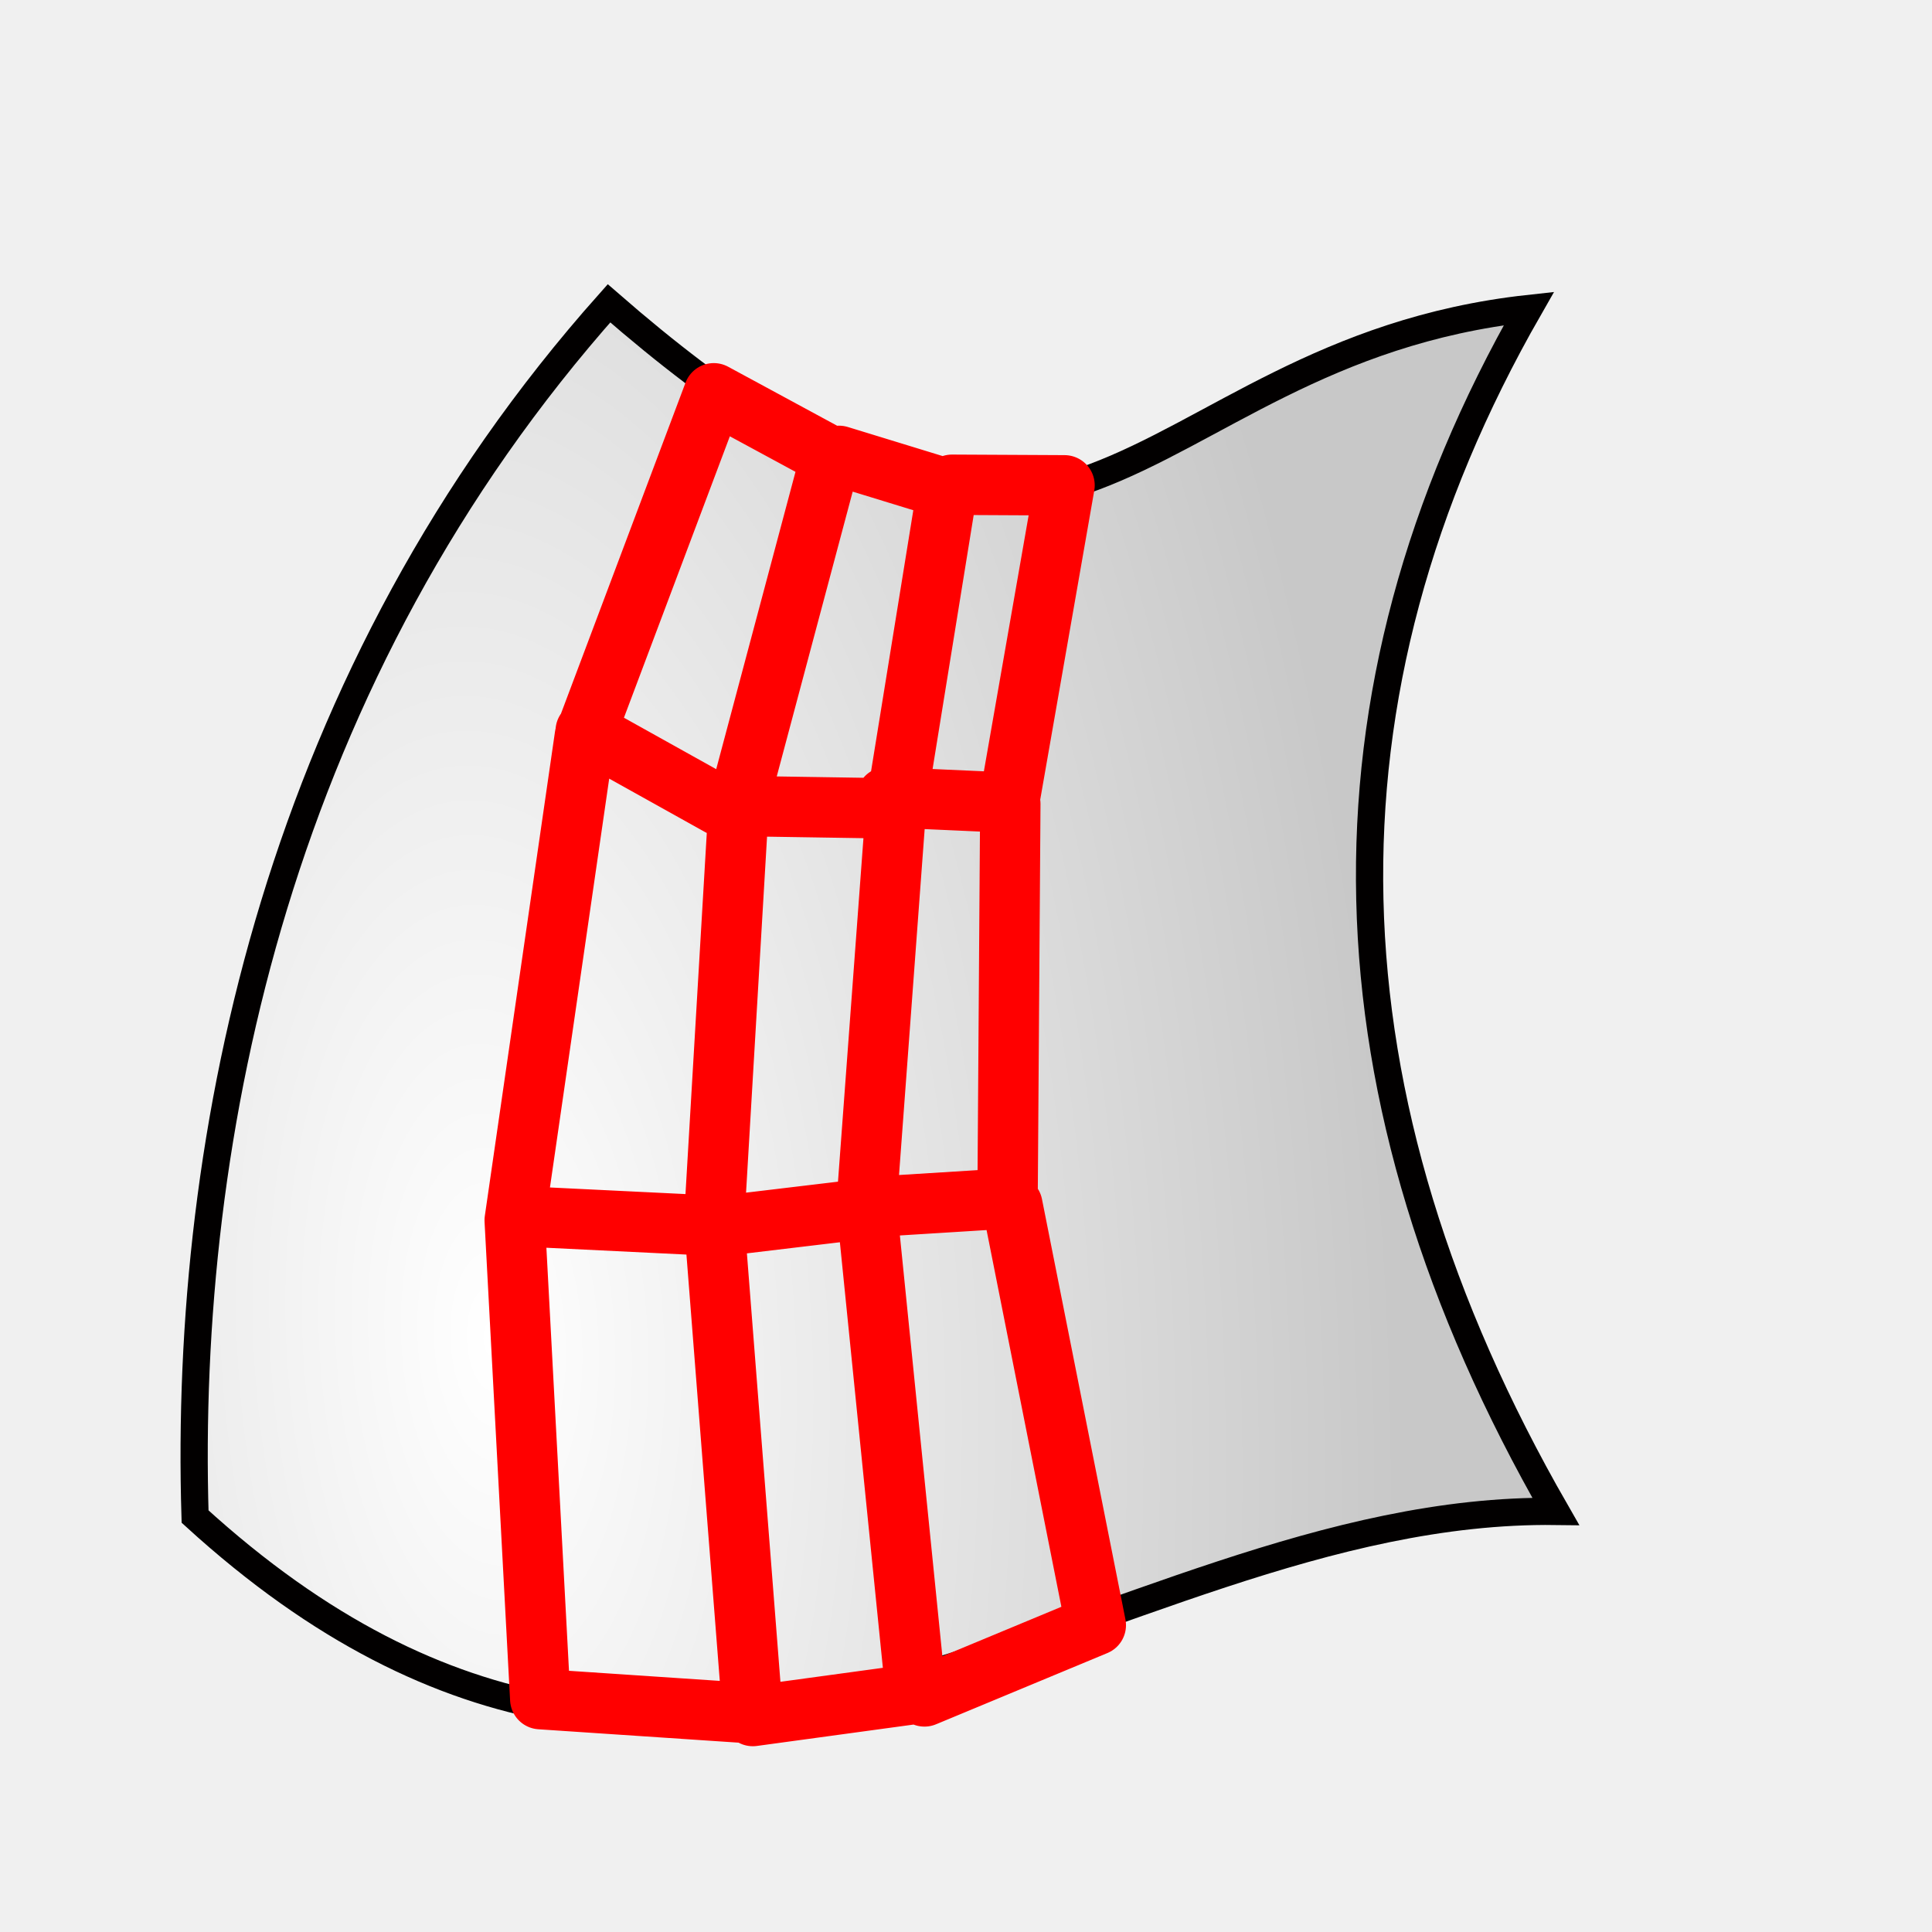
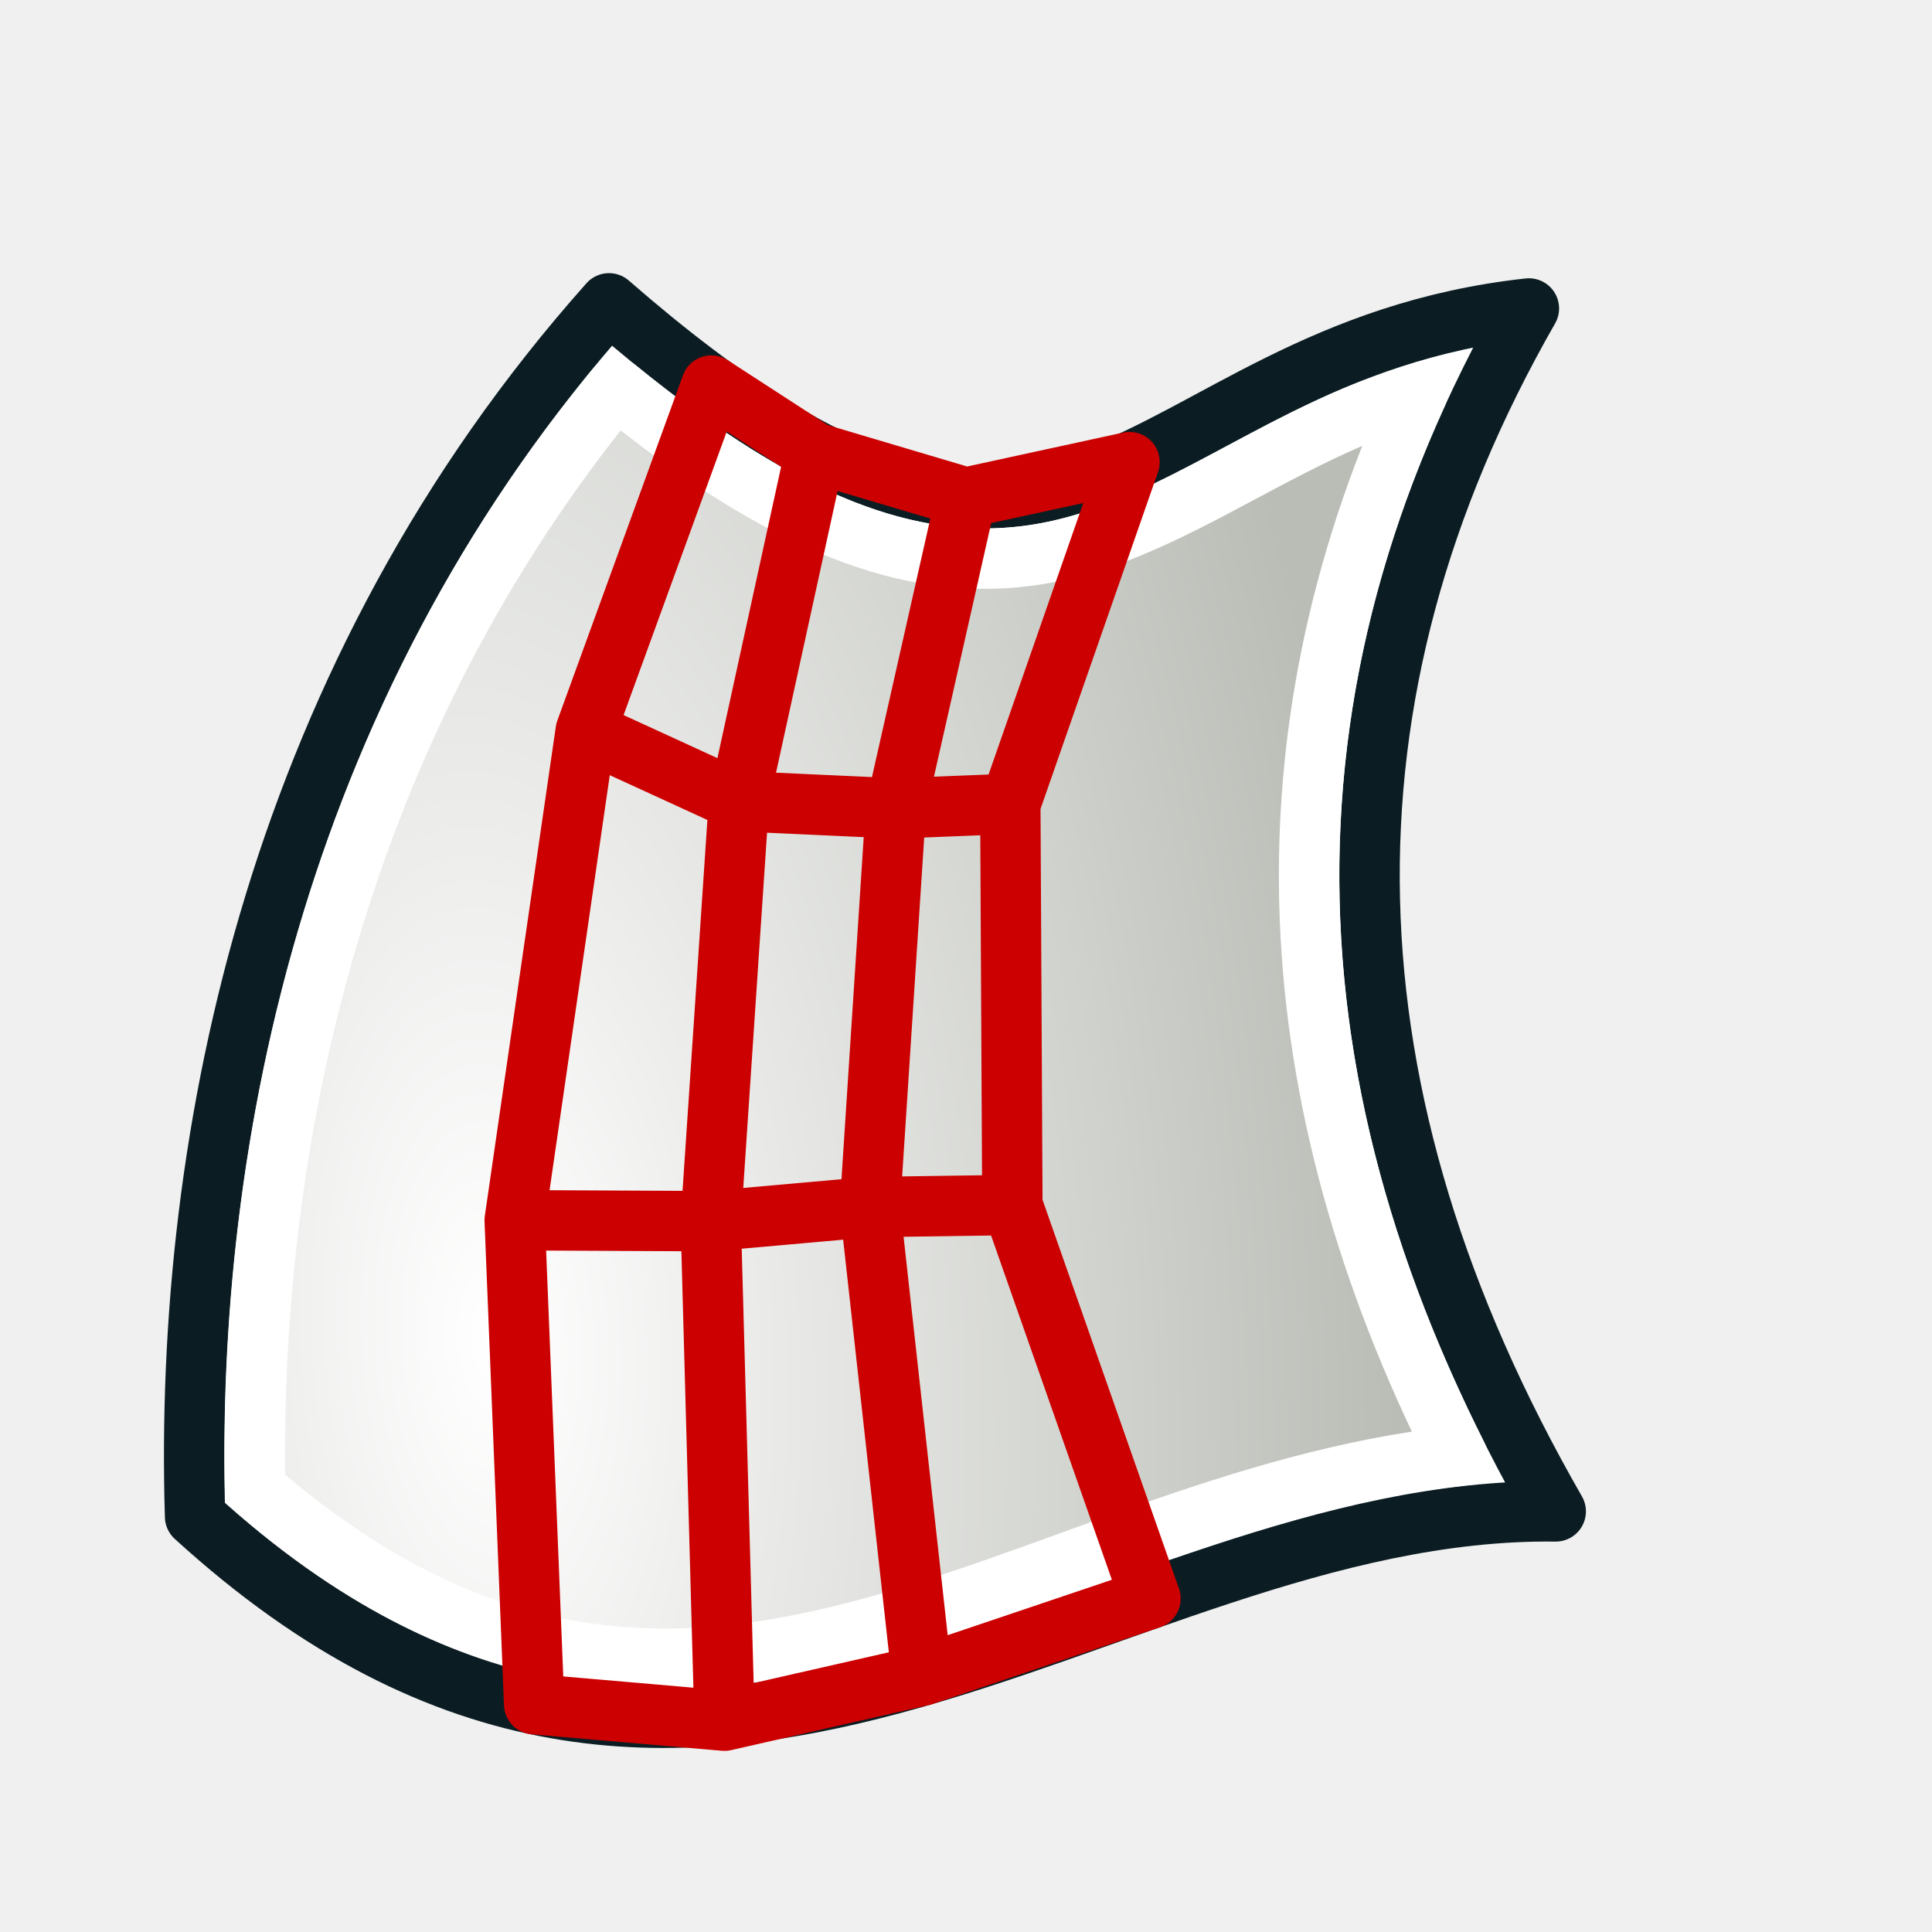
- <svg xmlns="http://www.w3.org/2000/svg" xmlns:xlink="http://www.w3.org/1999/xlink" width="64px" height="64px" id="svg2985" version="1.1">
-   <defs id="defs2987">
+ <svg xmlns="http://www.w3.org/2000/svg" xmlns:xlink="http://www.w3.org/1999/xlink" width="64" height="64" id="svg2869" version="1.1" viewBox="0 0 64 64">
+   <defs id="defs2871">
+     <linearGradient id="linearGradient5">
+       <stop style="stop-color:#ef2929;stop-opacity:1;" offset="0" id="stop19" />
+       <stop style="stop-color:#ef2929;stop-opacity:0;" offset="1" id="stop20" />
+     </linearGradient>
+     <linearGradient id="swatch18">
+       <stop style="stop-color:#ef2929;stop-opacity:1;" offset="0" id="stop18" />
+     </linearGradient>
+     <linearGradient id="swatch15">
+       <stop style="stop-color:#3d0000;stop-opacity:1;" offset="0" id="stop15" />
+     </linearGradient>
+     <linearGradient id="linearGradient5-1">
+       <stop style="stop-color:#ef2929;stop-opacity:1;" offset="0" id="stop5" />
+       <stop style="stop-color:#ef2929;stop-opacity:0;" offset="1" id="stop6" />
+     </linearGradient>
+     <linearGradient id="linearGradient3836-9">
+       <stop style="stop-color:#a40000;stop-opacity:1" offset="0" id="stop3838-8" />
+       <stop style="stop-color:#ef2929;stop-opacity:1" offset="1" id="stop3840-1" />
+     </linearGradient>
+     <linearGradient id="linearGradient3836-9-3">
+       <stop style="stop-color:#a40000;stop-opacity:1" offset="0" id="stop3838-8-5" />
+       <stop style="stop-color:#ef2929;stop-opacity:1" offset="1" id="stop3840-1-6" />
+     </linearGradient>
+     <linearGradient id="linearGradient2">
+       <stop style="stop-color:#73d216;stop-opacity:1;" offset="0" id="stop1" />
+       <stop style="stop-color:#8ae234;stop-opacity:1;" offset="1" id="stop2" />
+     </linearGradient>
    <linearGradient id="linearGradient3836">
-       <stop style="stop-color:#ffffff;stop-opacity:1" offset="0" id="stop3838" />
-       <stop style="stop-color:#c8c8c8;stop-opacity:1" offset="1" id="stop3840" />
+       <stop style="stop-color:#ad7fa8;stop-opacity:1" offset="0" id="stop3838" />
+       <stop style="stop-color:#5c3566;stop-opacity:1" offset="1" id="stop3840" />
    </linearGradient>
-     <radialGradient xlink:href="#linearGradient3836" id="radialGradient3842" cx="16.058" cy="55.712" fx="16.058" fy="55.712" r="23.836" gradientTransform="matrix(1.248136,-0.1510649,0.1787021,2.656087,-13.71155,-101.176)" gradientUnits="userSpaceOnUse" />
+     <linearGradient id="linearGradient3836-1">
+       <stop style="stop-color:#729fcf;stop-opacity:1" offset="0" id="stop3838-9" />
+       <stop style="stop-color:#204a87;stop-opacity:1" offset="1" id="stop3840-0" />
+     </linearGradient>
+     <linearGradient id="linearGradient3836-6">
+       <stop style="stop-color:#ef2929;stop-opacity:1" offset="0" id="stop3838-91" />
+       <stop style="stop-color:#a40000;stop-opacity:1" offset="1" id="stop3840-01" />
+     </linearGradient>
+     <clipPath clipPathUnits="userSpaceOnUse" id="clipPath1462">
+       <path style="display:block;fill:#000000;fill-opacity:1;stroke:#000000;stroke-width:1px;stroke-linecap:butt;stroke-linejoin:miter;stroke-opacity:1" d="m 22,36 c 5.407,-1.906 10.878,-3.342 17,0 -0.422,6.469 -2.271,11.84 -7,15 C 24.173,45.351 23.112,40.679 22,36" id="path1464" />
+     </clipPath>
+     <linearGradient id="linearGradient3836-16">
+       <stop style="stop-color:#729fcf;stop-opacity:1" offset="0" id="stop3838-86" />
+       <stop style="stop-color:#204a87;stop-opacity:1" offset="1" id="stop3840-03" />
+     </linearGradient>
+     <clipPath clipPathUnits="userSpaceOnUse" id="clipath_lpe_path-effect11">
+       <path style="display:block;fill:#000000;fill-opacity:1;stroke:#000000;stroke-width:1px;stroke-linecap:butt;stroke-linejoin:miter;stroke-opacity:1" d="m 22,36 c 5.407,-1.906 10.878,-3.342 17,0 -0.422,6.469 -2.271,11.84 -7,15 C 24.173,45.351 23.112,40.679 22,36" id="path11" />
+     </clipPath>
+     <radialGradient xlink:href="#linearGradient3836-2" id="radialGradient3842" cx="16.058" cy="55.712" fx="16.058" fy="55.712" r="23.836" gradientTransform="matrix(1.248136,-0.1510649,0.1787021,2.656087,-13.71155,-101.176)" gradientUnits="userSpaceOnUse" />
+     <linearGradient id="linearGradient3836-2">
+       <stop style="stop-color:#ffffff;stop-opacity:1" offset="0" id="stop3838-1" />
+       <stop style="stop-color:#babdb6;stop-opacity:1" offset="1" id="stop3840-5" />
+     </linearGradient>
  </defs>
-   <g id="layer1">
-     <path style="fill:url(#radialGradient3842);fill-opacity:1;stroke:#020000;stroke-width:0.902;stroke-linecap:butt;stroke-linejoin:miter;stroke-miterlimit:4;stroke-dasharray:none;stroke-opacity:1" d="m 20.174,10.048 c 15.67,13.651 16.972,1.646 30.473,0.17 -7.346,12.828 -7.002,26.113 0.889,39.849 C 36.448,49.88 23.103,65.428 6.462,50.238 6.076,37.527 9.266,22.302 20.174,10.048 Z" id="path3066" />
-     <path id="path4152" style="fill:none;fill-rule:evenodd;stroke:#ff0000;stroke-width:2;stroke-linecap:round;stroke-linejoin:round;stroke-miterlimit:4;stroke-dasharray:none;stroke-opacity:1" d="m 33.536,39.917 2.764,13.919 -5.676,2.36 m 2.844,-29.566 -0.091,13.072 -4.56,0.284 m 2.719,-23.928 3.728,0.019 -1.838,10.512 -4.057,-0.182 m -9.967,-2.193 4.443,2.477 5.831,0.091 m -12.312,13.514 6.523,0.318 4.874,-0.582 m -0.968,-24.931 3.588,1.1 -1.694,10.467 -0.983,13.261 1.634,16.18 -5.4,0.737 L 23.656,40.458 24.477,26.542 27.521,15.126 23.645,13.028 19.376,24.372 17.05,40.423 l 0.847,15.863 7.067,0.473" />
+   <g id="layer3" style="display:inline">
+     <path style="fill:#ffffff;fill-opacity:1;stroke:#0b1d23;stroke-width:2;stroke-linecap:butt;stroke-linejoin:round;stroke-miterlimit:4;stroke-dasharray:none;stroke-opacity:1" d="m 20.174,10.048 c 15.67,13.651 16.972,1.646 30.473,0.17 -7.346,12.828 -7.002,26.113 0.889,39.849 C 36.448,49.88 23.103,65.428 6.462,50.238 6.076,37.527 9.266,22.302 20.174,10.048 Z" id="path3066" />
+     <path style="fill:url(#radialGradient3842);fill-opacity:1;stroke:#ffffff;stroke-width:2;stroke-linecap:butt;stroke-linejoin:round;stroke-miterlimit:4;stroke-dasharray:none;stroke-opacity:1" d="m 20.408,12.857 c 5.667,4.61 9.79,6.051 13.629,5.557 3.731,-0.48 6.822,-2.866 10.562,-4.504 0.737,-0.323 1.524,-0.611 2.35,-0.871 -5.216,11.425 -4.711,23.204 1.328,35.195 C 33.818,49.801 22.87,61.837 8.449,49.314 8.251,37.68 11.159,24.099 20.408,12.857 Z" id="path143" />
+     <path id="path4152" style="fill:none;fill-rule:evenodd;stroke:#cc0000;stroke-width:2;stroke-linecap:round;stroke-linejoin:round;stroke-miterlimit:4;stroke-dasharray:none;stroke-opacity:1" d="m 33.536,39.917 4.575,13.039 -7.575,2.556 m 2.932,-28.882 0.068,13.288 -4.719,0.068 M 32,16.485 37.416,15.308 33.468,26.629 29.676,26.78 m -10.274,-2.568 5.075,2.329 5.199,0.238 m -12.626,13.643 6.495,0.031 5.272,-0.47 M 27,15 32,16.485 29.676,26.78 28.817,39.985 30.536,55.511 24,57 23.545,40.455 24.477,26.542 27,15 23.564,12.772 19.402,24.213 17.05,40.423 17.695,56.454 24,57" />
  </g>
</svg>
